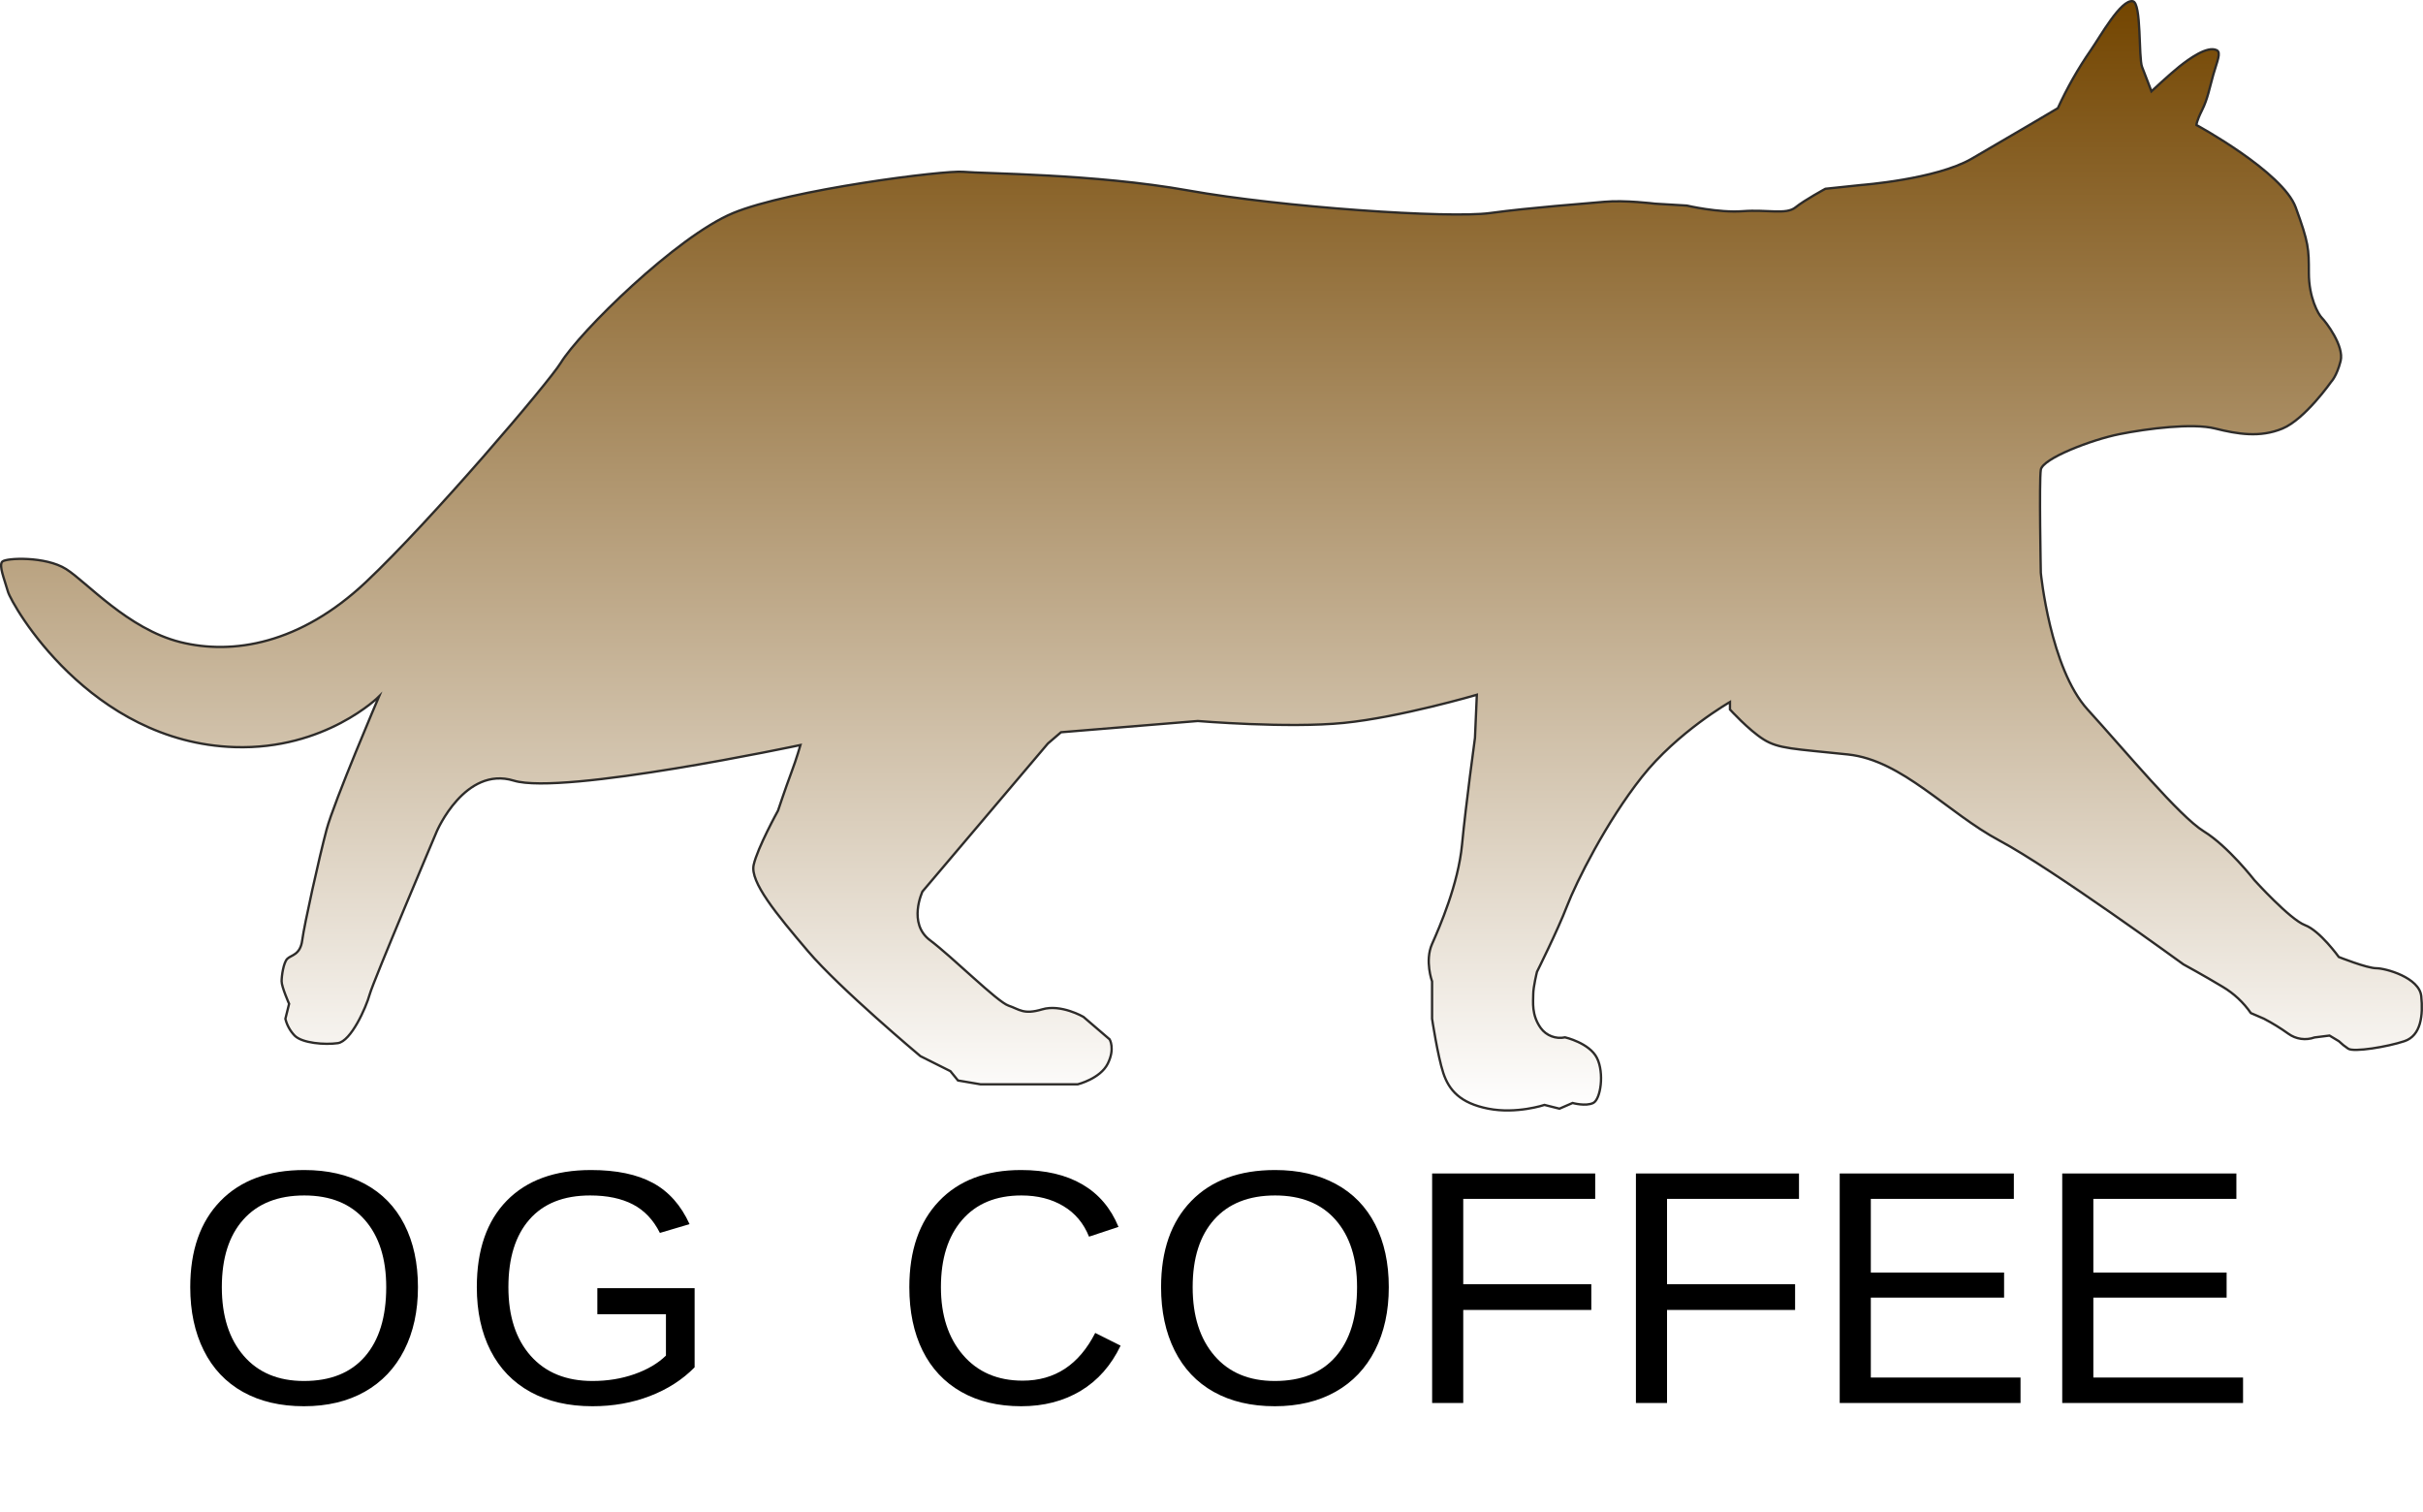
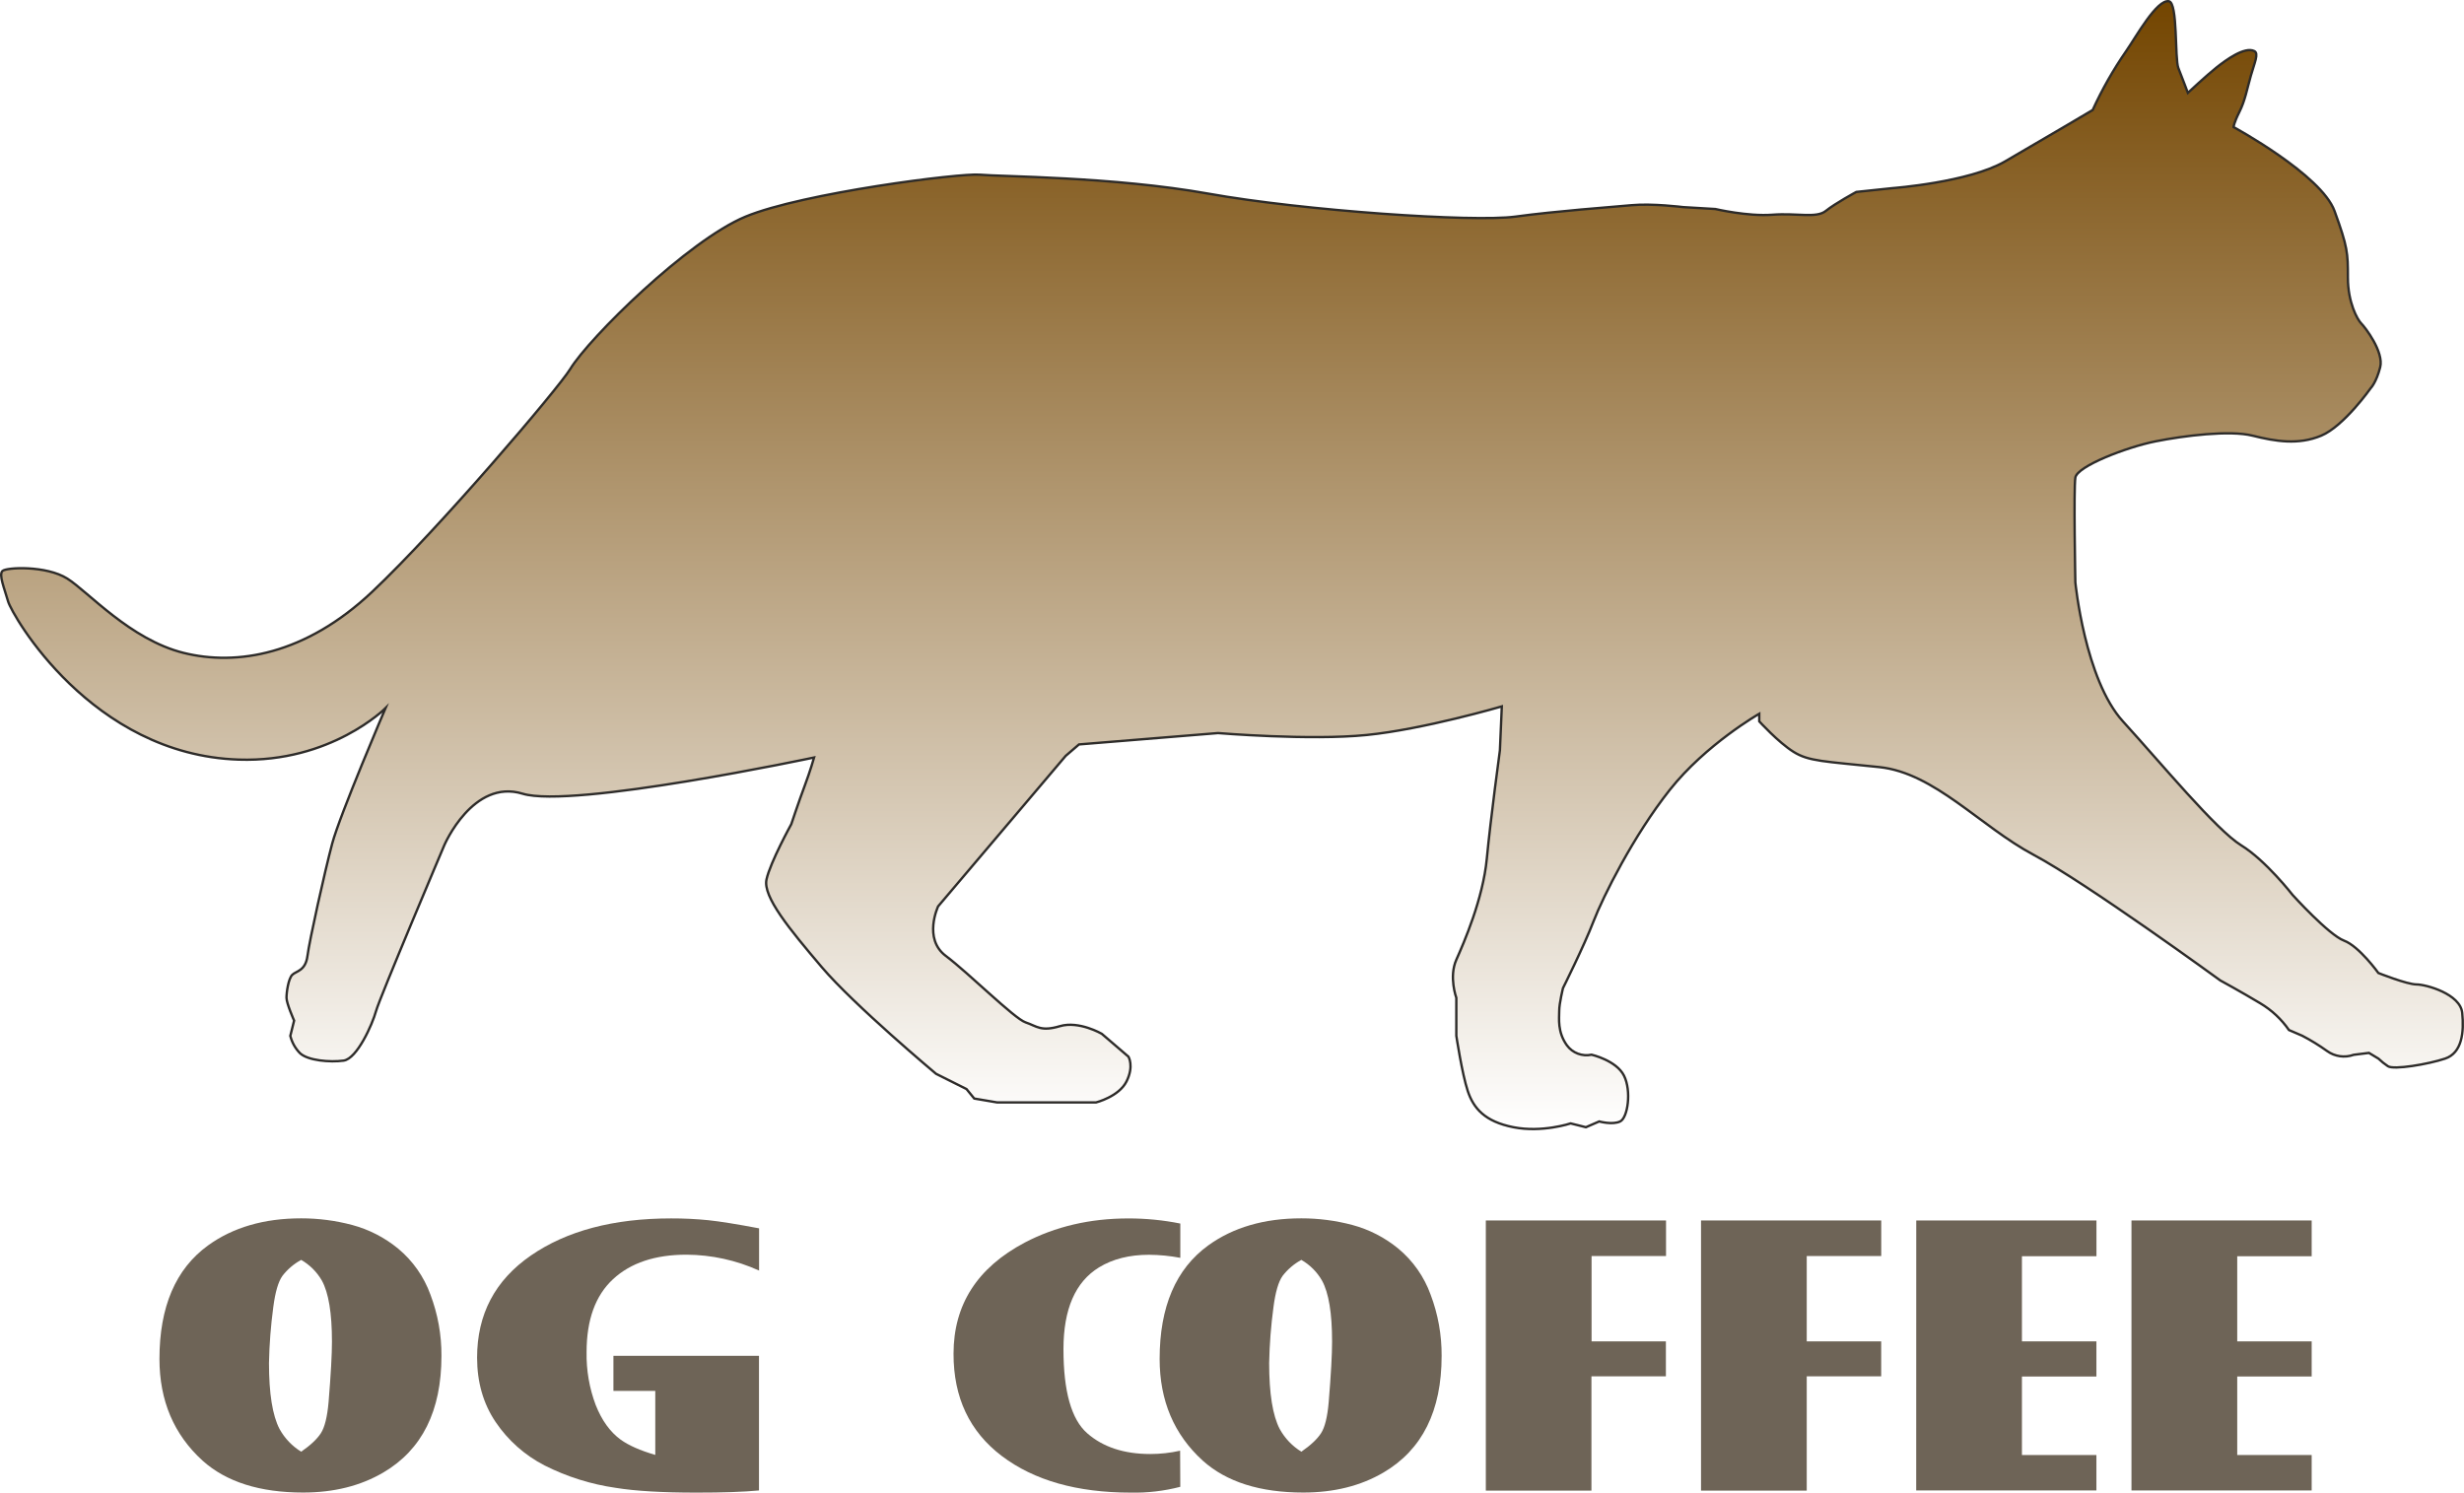
- <svg xmlns="http://www.w3.org/2000/svg" id="OG-Coffee" viewBox="0 0 1039.15 648.14">
+ <svg xmlns="http://www.w3.org/2000/svg" id="OG-Coffee" viewBox="0 0 1039.18 629.58">
  <defs>
-     <style>.cls-1{stroke:#2d2b29;fill:url(#未命名漸層_36);}.cls-1,.cls-5{stroke-miterlimit:10;}.cls-2,.cls-3,.cls-4{isolation:isolate;}.cls-3,.cls-4{font-size:143.08px;font-family:ArialMT, Arial;}.cls-3{letter-spacing:-0.01em;}.cls-5{fill:#fcfcfc;stroke:#231815;}</style>
-     <linearGradient id="未命名漸層_36" x1="519.08" y1="475.73" x2="519.08" y2="0.04" gradientUnits="userSpaceOnUse">
+     <style>.cls-1{stroke:#2d2b29;fill:url(#未命名漸層);}.cls-1,.cls-4{stroke-miterlimit:10;}.cls-2{isolation:isolate;}.cls-3{fill:#6e6457;}.cls-4{fill:#fcfcfc;stroke:#231815;}</style>
+     <linearGradient id="未命名漸層" x1="519.52" y1="166.24" x2="519.52" y2="641.96" gradientTransform="matrix(1, 0, 0, -1, 0.49, 650.46)" gradientUnits="userSpaceOnUse">
      <stop offset="0" stop-color="#fff" />
      <stop offset="1" stop-color="#734500" />
    </linearGradient>
  </defs>
-   <path class="cls-1" d="M941.48,53.14s37,20.08,42.59,35.35,5.63,17.68,5.63,28.13,4,17.67,5.62,19.28,9.64,12,8,18.48-4,8.84-4,8.84-11.25,16.07-20.89,20.09-19.29,2.41-28.93,0-28.93,0-41,2.41-33,10.45-33.75,15.27,0,44.19,0,44.19,4,41,20.09,58.66,39.37,45.8,49.82,52.23S966.35,377,966.35,377s15.27,16.88,21.7,19.29,14.5,13.66,14.5,13.66,12.06,4.82,16.07,4.82,18.49,4,19.29,12,0,16.88-7.23,19.29-21.7,4.82-24.11,3.21a28.13,28.13,0,0,1-4-3.21l-4-2.41-6.42.8a12.16,12.16,0,0,1-11.25-1.6,87.45,87.45,0,0,0-10.45-6.43L964.83,434a38.81,38.81,0,0,0-12.06-11.25c-8-4.82-16.87-9.65-16.87-9.65s-56.25-41-78.75-53-41.78-34.55-65.09-37-29.73-2.41-36.16-6.43-14.46-12.86-14.46-12.86v-3.21s-22.5,12.85-37.77,32.14-28.12,45-32.14,55.44-12.86,28.13-12.86,28.13-1.6,6.43-1.6,9.64-.81,8.84,3.21,14.46a10.27,10.27,0,0,0,10.45,4s10.44,2.41,13.66,8.84S686,471,682.78,472.56s-8.84,0-8.84,0L668.32,475l-6.43-1.61s-12,4-24.11,1.61-16.87-8-19.28-15.27-4.82-23.3-4.82-23.3v-16s-3.22-8.84,0-16.07,11.25-25.72,12.85-42.59,5.55-45.79,5.55-45.79l.8-18.48s-32.94,9.65-57,12.06-62.68-.81-62.68-.81l-58.66,4.82-5.62,4.83-53.79,63.46s-6.43,13.66,3.22,20.89S427.22,429.19,432,430.8s6.43,4,14.47,1.61,17.68,3.21,17.68,3.21l11.25,9.65s2.41,4-.81,10.44-12.85,8.84-12.85,8.84H420l-9.64-1.64-3.26-4-12.85-6.43s-34.55-28.93-48.21-45-24.91-29.73-23.31-37,10.45-23.31,10.45-23.31,3.21-9.64,5.62-16.07,4-12.05,4-12.05-102,21.69-122.94,15.27-33,21.69-33,21.69-27.26,64.35-28.81,70-8,20.09-13.66,20.89-15.27,0-18.49-3.21a15.82,15.82,0,0,1-4-7.23l1.6-6.43s-3.21-7.23-3.21-9.64.8-8,2.41-9.65,5.62-1.6,6.43-8,7.23-35.36,10.44-47.41,22.48-57.08,22.48-57.08-23,22.95-61.91,21.69c-62.09-2-95.62-61.07-97.23-66.69s-4-11.25-2.41-12.86S19,238,27.85,243.58s26.52,25.71,49,31.33,51.42.81,79.55-25.71,78.53-85.75,83.57-94c8.11-13.29,49.78-54.29,73.94-64.29s90.8-18.48,98.84-17.68,56.25.81,96.43,8,111.69,12.08,129.37,9.68,40.17-4,49-4.82,21.7.8,21.7.8l13.66.81s13.66,3.21,24.1,2.41,18.49,1.61,22.5-1.61,12.86-8,12.86-8l15.27-1.61s32.14-2.41,47.41-11.25,37-21.7,37-21.7a161.93,161.93,0,0,1,14.14-24.87c4.15-6,12.93-21.86,18-21,3.82.65,2.41,24.18,4,28.2s4,10.44,4,10.44,7.94-7.42,12-10.64,11.93-9,16-7c2,1,.16,4.78-1.44,10.41s-2.42,10.45-4.83,15.27S941.48,53.14,941.48,53.14Z" transform="translate(0.49 0.46)" />
+   <path class="cls-1" d="M942.42,61.6S979.42,81.68,985,97s5.63,17.68,5.63,28.13,4,17.67,5.62,19.28,9.64,12,8,18.48-4,8.84-4,8.84S989,187.75,979.37,191.77s-19.29,2.41-28.93,0-28.93,0-41,2.41-33,10.45-33.75,15.27,0,44.19,0,44.19,4,41,20.09,58.66,39.37,45.8,49.82,52.23,21.69,20.93,21.69,20.93,15.27,16.88,21.7,19.29,14.5,13.66,14.5,13.66,12.06,4.82,16.07,4.82,18.49,4,19.29,12,0,16.88-7.23,19.29-21.7,4.82-24.11,3.21a28.7,28.7,0,0,1-4-3.21l-4-2.41-6.42.8a12.16,12.16,0,0,1-11.25-1.6,87.45,87.45,0,0,0-10.45-6.43l-5.62-2.42a38.7,38.7,0,0,0-12.06-11.25c-8-4.82-16.87-9.65-16.87-9.65s-56.25-41-78.75-53S816.31,334,793,331.56s-29.73-2.41-36.16-6.43-14.46-12.86-14.46-12.86v-3.21s-22.5,12.85-37.77,32.14-28.12,45-32.14,55.44-12.86,28.13-12.86,28.13-1.6,6.43-1.6,9.64-.81,8.84,3.21,14.46a10.27,10.27,0,0,0,10.45,4s10.44,2.41,13.66,8.84,1.61,17.75-1.61,19.31-8.84,0-8.84,0l-5.62,2.44-6.43-1.61s-12,4-24.11,1.61-16.87-8-19.28-15.27-4.82-23.3-4.82-23.3v-16s-3.22-8.84,0-16.07,11.25-25.72,12.85-42.59S633,324.44,633,324.44l.8-18.48s-32.94,9.65-57,12.06-62.68-.81-62.68-.81L455.48,322l-5.62,4.83-53.79,63.46s-6.43,13.66,3.22,20.89,28.87,26.44,33.65,28.05,6.43,4,14.47,1.61,17.68,3.21,17.68,3.21l11.25,9.65s2.41,4-.81,10.44S462.68,473,462.68,473H420.94l-9.64-1.64-3.26-4-12.85-6.43S360.64,432,347,415.94s-24.91-29.73-23.31-37,10.45-23.31,10.45-23.31,3.21-9.64,5.62-16.07,4-12.05,4-12.05-102,21.69-122.94,15.27-33,21.69-33,21.69-27.26,64.35-28.81,70-8,20.09-13.66,20.89-15.27,0-18.49-3.21a15.82,15.82,0,0,1-4-7.23l1.6-6.43s-3.21-7.23-3.21-9.64.8-8,2.41-9.65,5.62-1.6,6.43-8,7.23-35.36,10.44-47.41S163,306.71,163,306.71s-23,23-61.91,21.69C39,326.4,5.46,267.33,3.85,261.71s-4-11.25-2.41-12.86,18.5-2.39,27.35,3.19,26.52,25.71,49,31.33,51.42.81,79.55-25.71,78.53-85.75,83.57-94c8.11-13.29,49.78-54.29,73.94-64.29s90.8-18.48,98.84-17.68,56.25.81,96.43,8,111.69,12.08,129.37,9.68,40.17-4,49-4.82,21.7.8,21.7.8l13.66.81s13.66,3.21,24.1,2.41,18.49,1.61,22.5-1.61,12.86-8,12.86-8l15.27-1.61S830.72,84.94,846,76.1s37-21.7,37-21.7a161.93,161.93,0,0,1,14.14-24.87c4.15-6,12.93-21.86,18-21,3.82.65,2.41,24.18,4,28.2s4,10.44,4,10.44,7.94-7.42,12-10.64,11.93-9,16-7c2,1,.16,4.78-1.44,10.41s-2.42,10.45-4.83,15.27S942.42,61.6,942.42,61.6Z" transform="translate(-0.42 -8)" />
  <g class="cls-2">
-     <text class="cls-3" transform="translate(74.81 601.68)">O</text>
-     <text class="cls-4" transform="translate(197.29 601.68)">G </text>
-     <text class="cls-3" transform="translate(382.72 601.68)">C</text>
-     <text class="cls-4" transform="translate(491.17 601.68)">OFFEE</text>
+     <path class="cls-3" d="M67.67,581.2q0-33,20.46-47.86,15.81-11.45,39.31-11.45a83.49,83.49,0,0,1,21.47,2.79,51.5,51.5,0,0,1,19.45,10,45.21,45.21,0,0,1,13.58,19.35,71.64,71.64,0,0,1,4.66,25.88q0,34.8-24.52,49.19-14.39,8.45-33.83,8.45-27.36,0-42.35-13.41Q67.68,607.61,67.67,581.2Zm59.77-41.78a25.15,25.15,0,0,0-7.91,6.74q-2.62,3.68-3.85,13.17a207.6,207.6,0,0,0-1.82,23.55q0,19.35,4.46,27.87a25.92,25.92,0,0,0,9.12,9.57q5.87-4.05,8.3-7.79T139,599.36q1.43-17.46,1.42-25.5,0-18-4.25-25.71A23.71,23.71,0,0,0,127.44,539.42Z" transform="translate(-0.42 -8)" />
+     <path class="cls-3" d="M320.52,636.67q-9.74.92-26.34.91-21.69,0-34-2a97.22,97.22,0,0,1-30.09-9.46,55.54,55.54,0,0,1-20.66-18.34q-7.8-11.6-7.8-27.11,0-27.45,22.69-43.1t59.16-15.65a152.81,152.81,0,0,1,15.7.76q7.39.78,21.38,3.43v17.81a75.19,75.19,0,0,0-30.6-6.7q-19.85,0-31,10.34t-11.15,30.74a60.23,60.23,0,0,0,3.85,22.35q3.85,9.72,10.54,14.6,5.06,3.64,14.58,6.43v-27H259.13V579.87h61.39Z" transform="translate(-0.42 -8)" />
+     <path class="cls-3" d="M498.2,635.13a76.54,76.54,0,0,1-20.87,2.45q-34,0-54.4-15.44T402.57,579q0-31,30-46.87,19.44-10.2,43.76-10.2a110.67,110.67,0,0,1,21.88,2.16v14.46A73.16,73.16,0,0,0,485,537.26q-12.36,0-21.07,5.31-15,9.21-15,34.51,0,26.68,10,35.45t26.64,8.77a57.23,57.23,0,0,0,12.56-1.4Z" transform="translate(-0.42 -8)" />
+     <path class="cls-3" d="M489.49,581.2q0-33,20.46-47.86,15.81-11.45,39.31-11.45a83.49,83.49,0,0,1,21.47,2.79,51.5,51.5,0,0,1,19.45,10,45.21,45.21,0,0,1,13.58,19.35,71.64,71.64,0,0,1,4.66,25.88q0,34.8-24.52,49.19-14.39,8.45-33.83,8.45-27.36,0-42.35-13.41Q489.5,607.61,489.49,581.2Zm59.77-41.78a25.15,25.15,0,0,0-7.91,6.74q-2.62,3.68-3.85,13.17a207.6,207.6,0,0,0-1.82,23.55q0,19.35,4.46,27.87a25.92,25.92,0,0,0,9.12,9.57q5.87-4.05,8.3-7.79t3.24-13.17q1.43-17.46,1.42-25.5,0-18-4.25-25.71A23.64,23.64,0,0,0,549.26,539.42Z" transform="translate(-0.42 -8)" />
+     <path class="cls-3" d="M627.06,522.79h76v15h-31.4v36H703v14.74h-31.4v48.21H627.06Z" transform="translate(-0.42 -8)" />
+     <path class="cls-3" d="M717.82,522.79h76v15H762.4v36h31.4v14.74H762.4v48.21H717.82Z" transform="translate(-0.42 -8)" />
+     <path class="cls-3" d="M808.59,522.79h76v15.09H853.16v35.91h31.41V588.6H853.16v33.12h31.41v14.95h-76Z" transform="translate(-0.42 -8)" />
+     <path class="cls-3" d="M899.36,522.79h76v15.09h-31.4v35.91h31.4V588.6h-31.4v33.12h31.4v14.95h-76Z" transform="translate(-0.42 -8)" />
  </g>
-   <path class="cls-5" d="M785.83,50" transform="translate(0.49 0.46)" />
+   <path class="cls-4" d="M786.32,50.46" transform="translate(-0.42 -8)" />
</svg>
